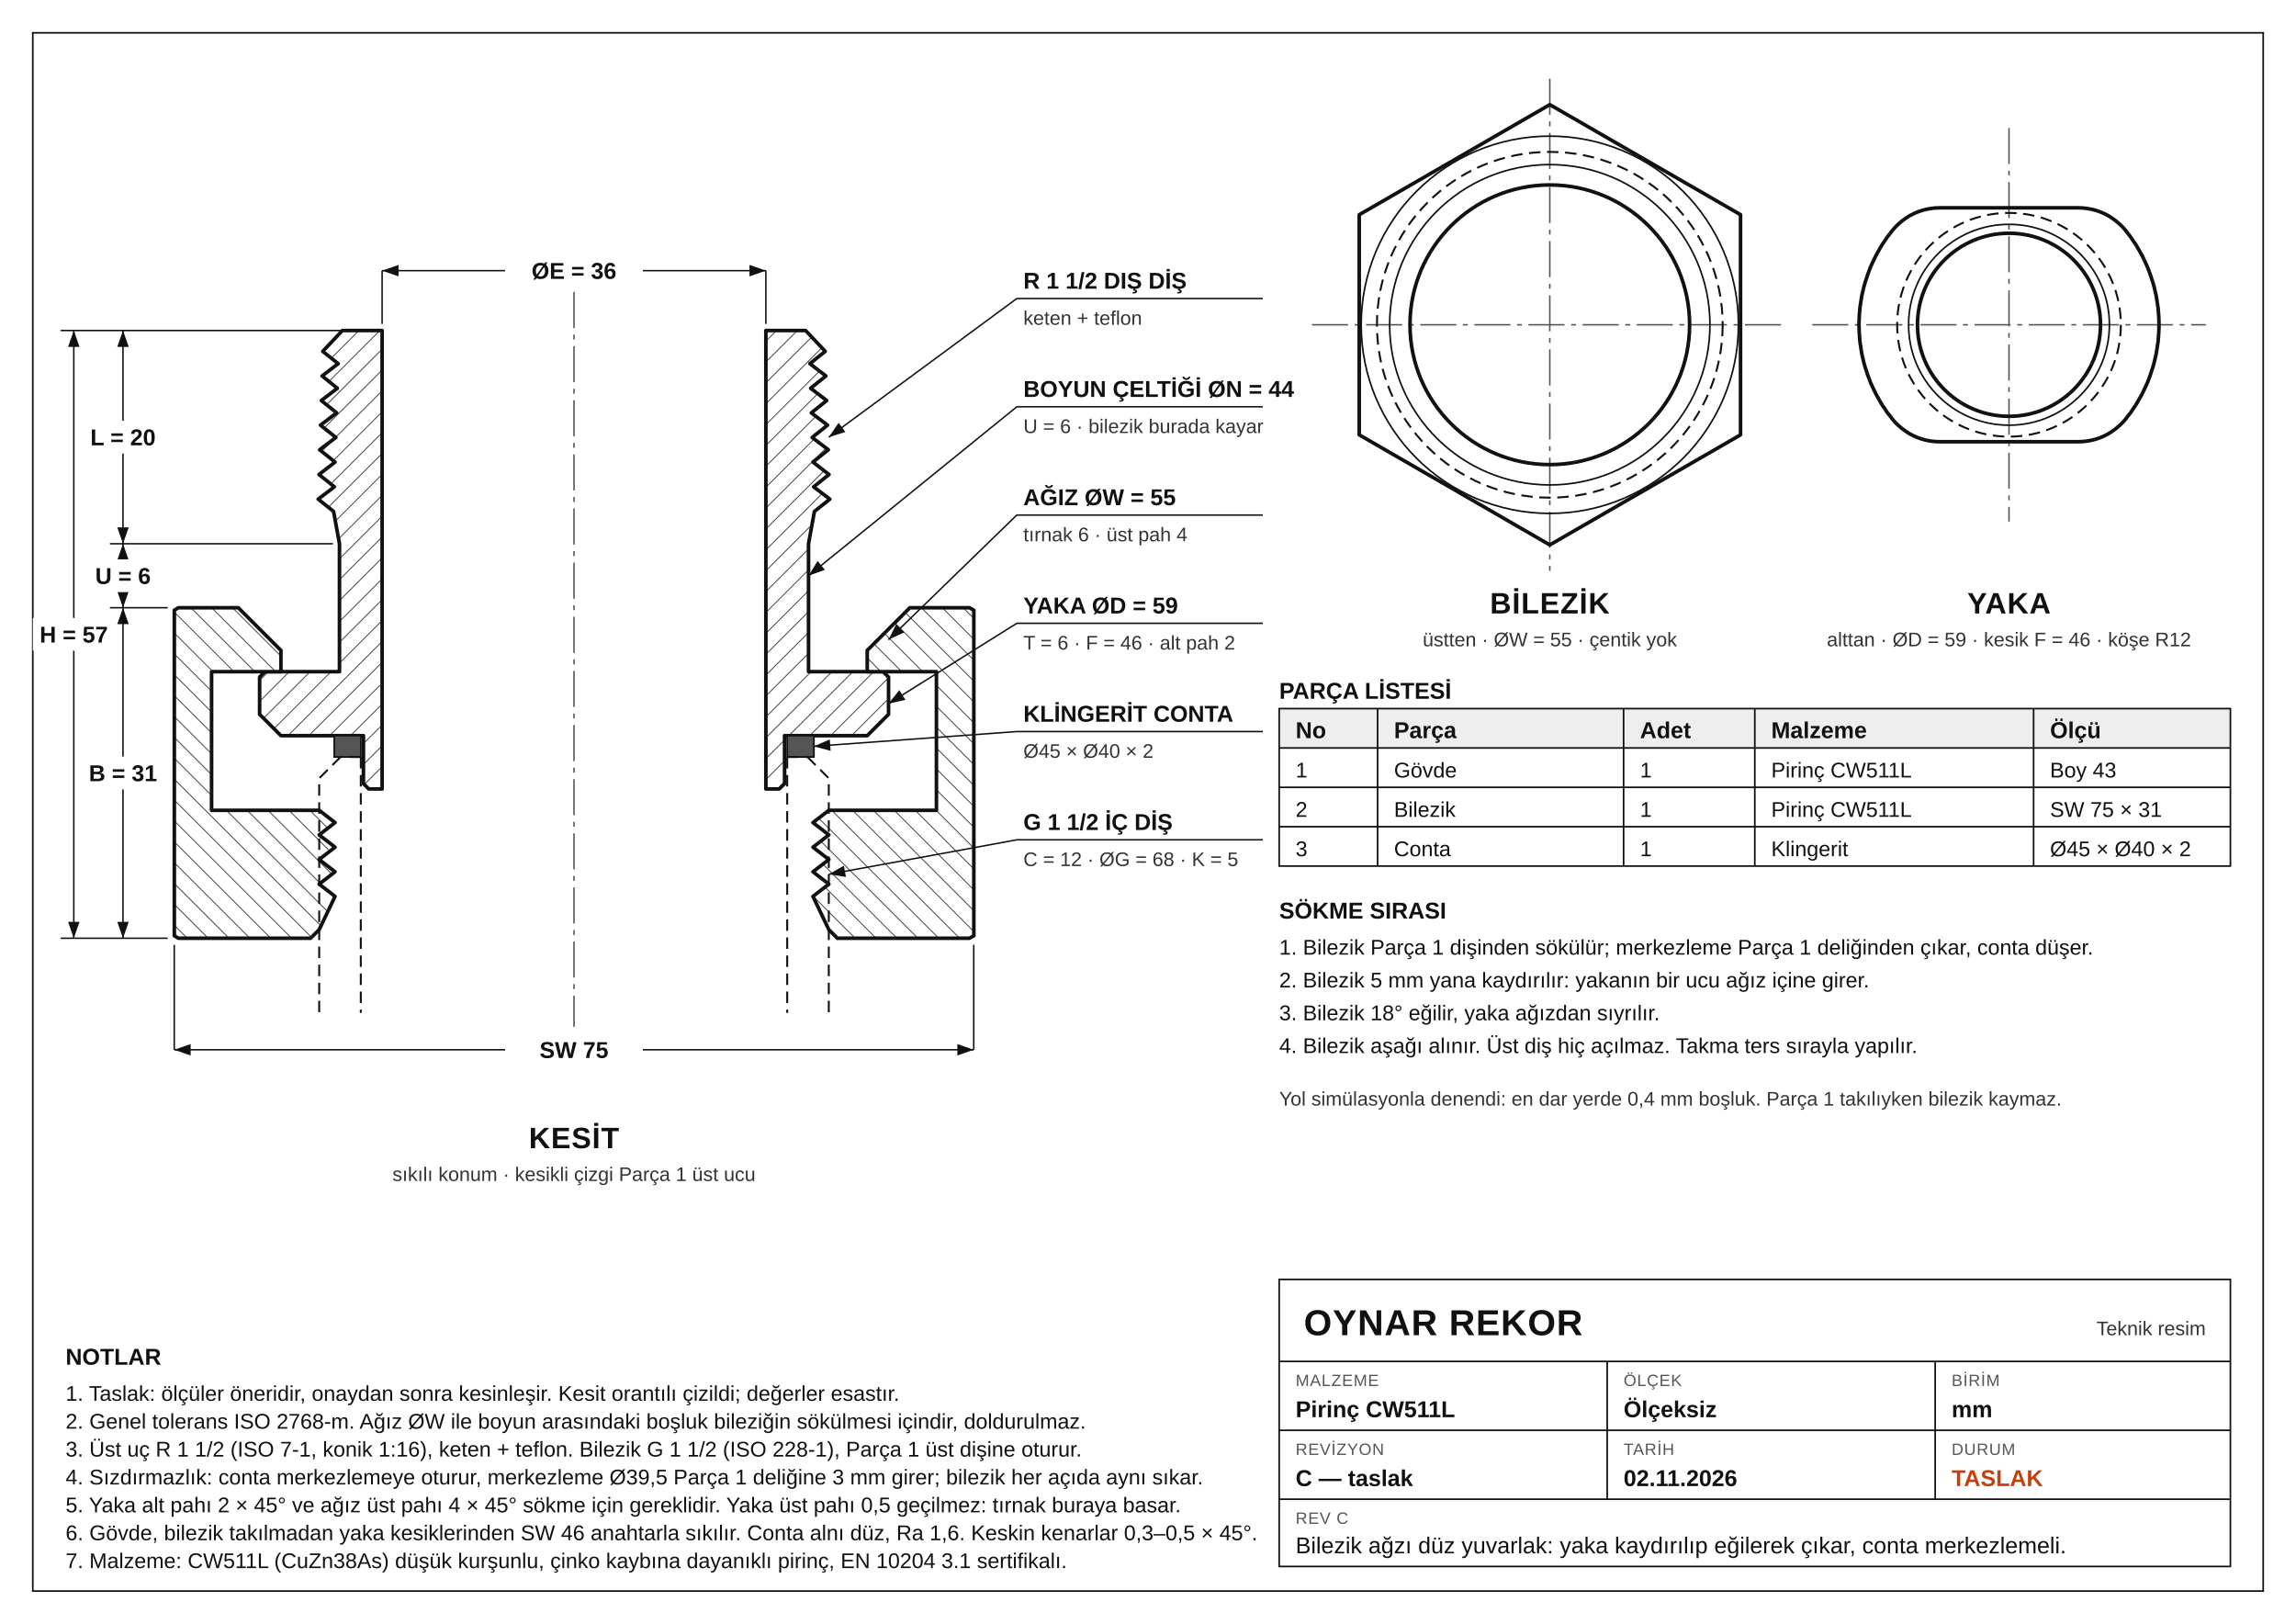
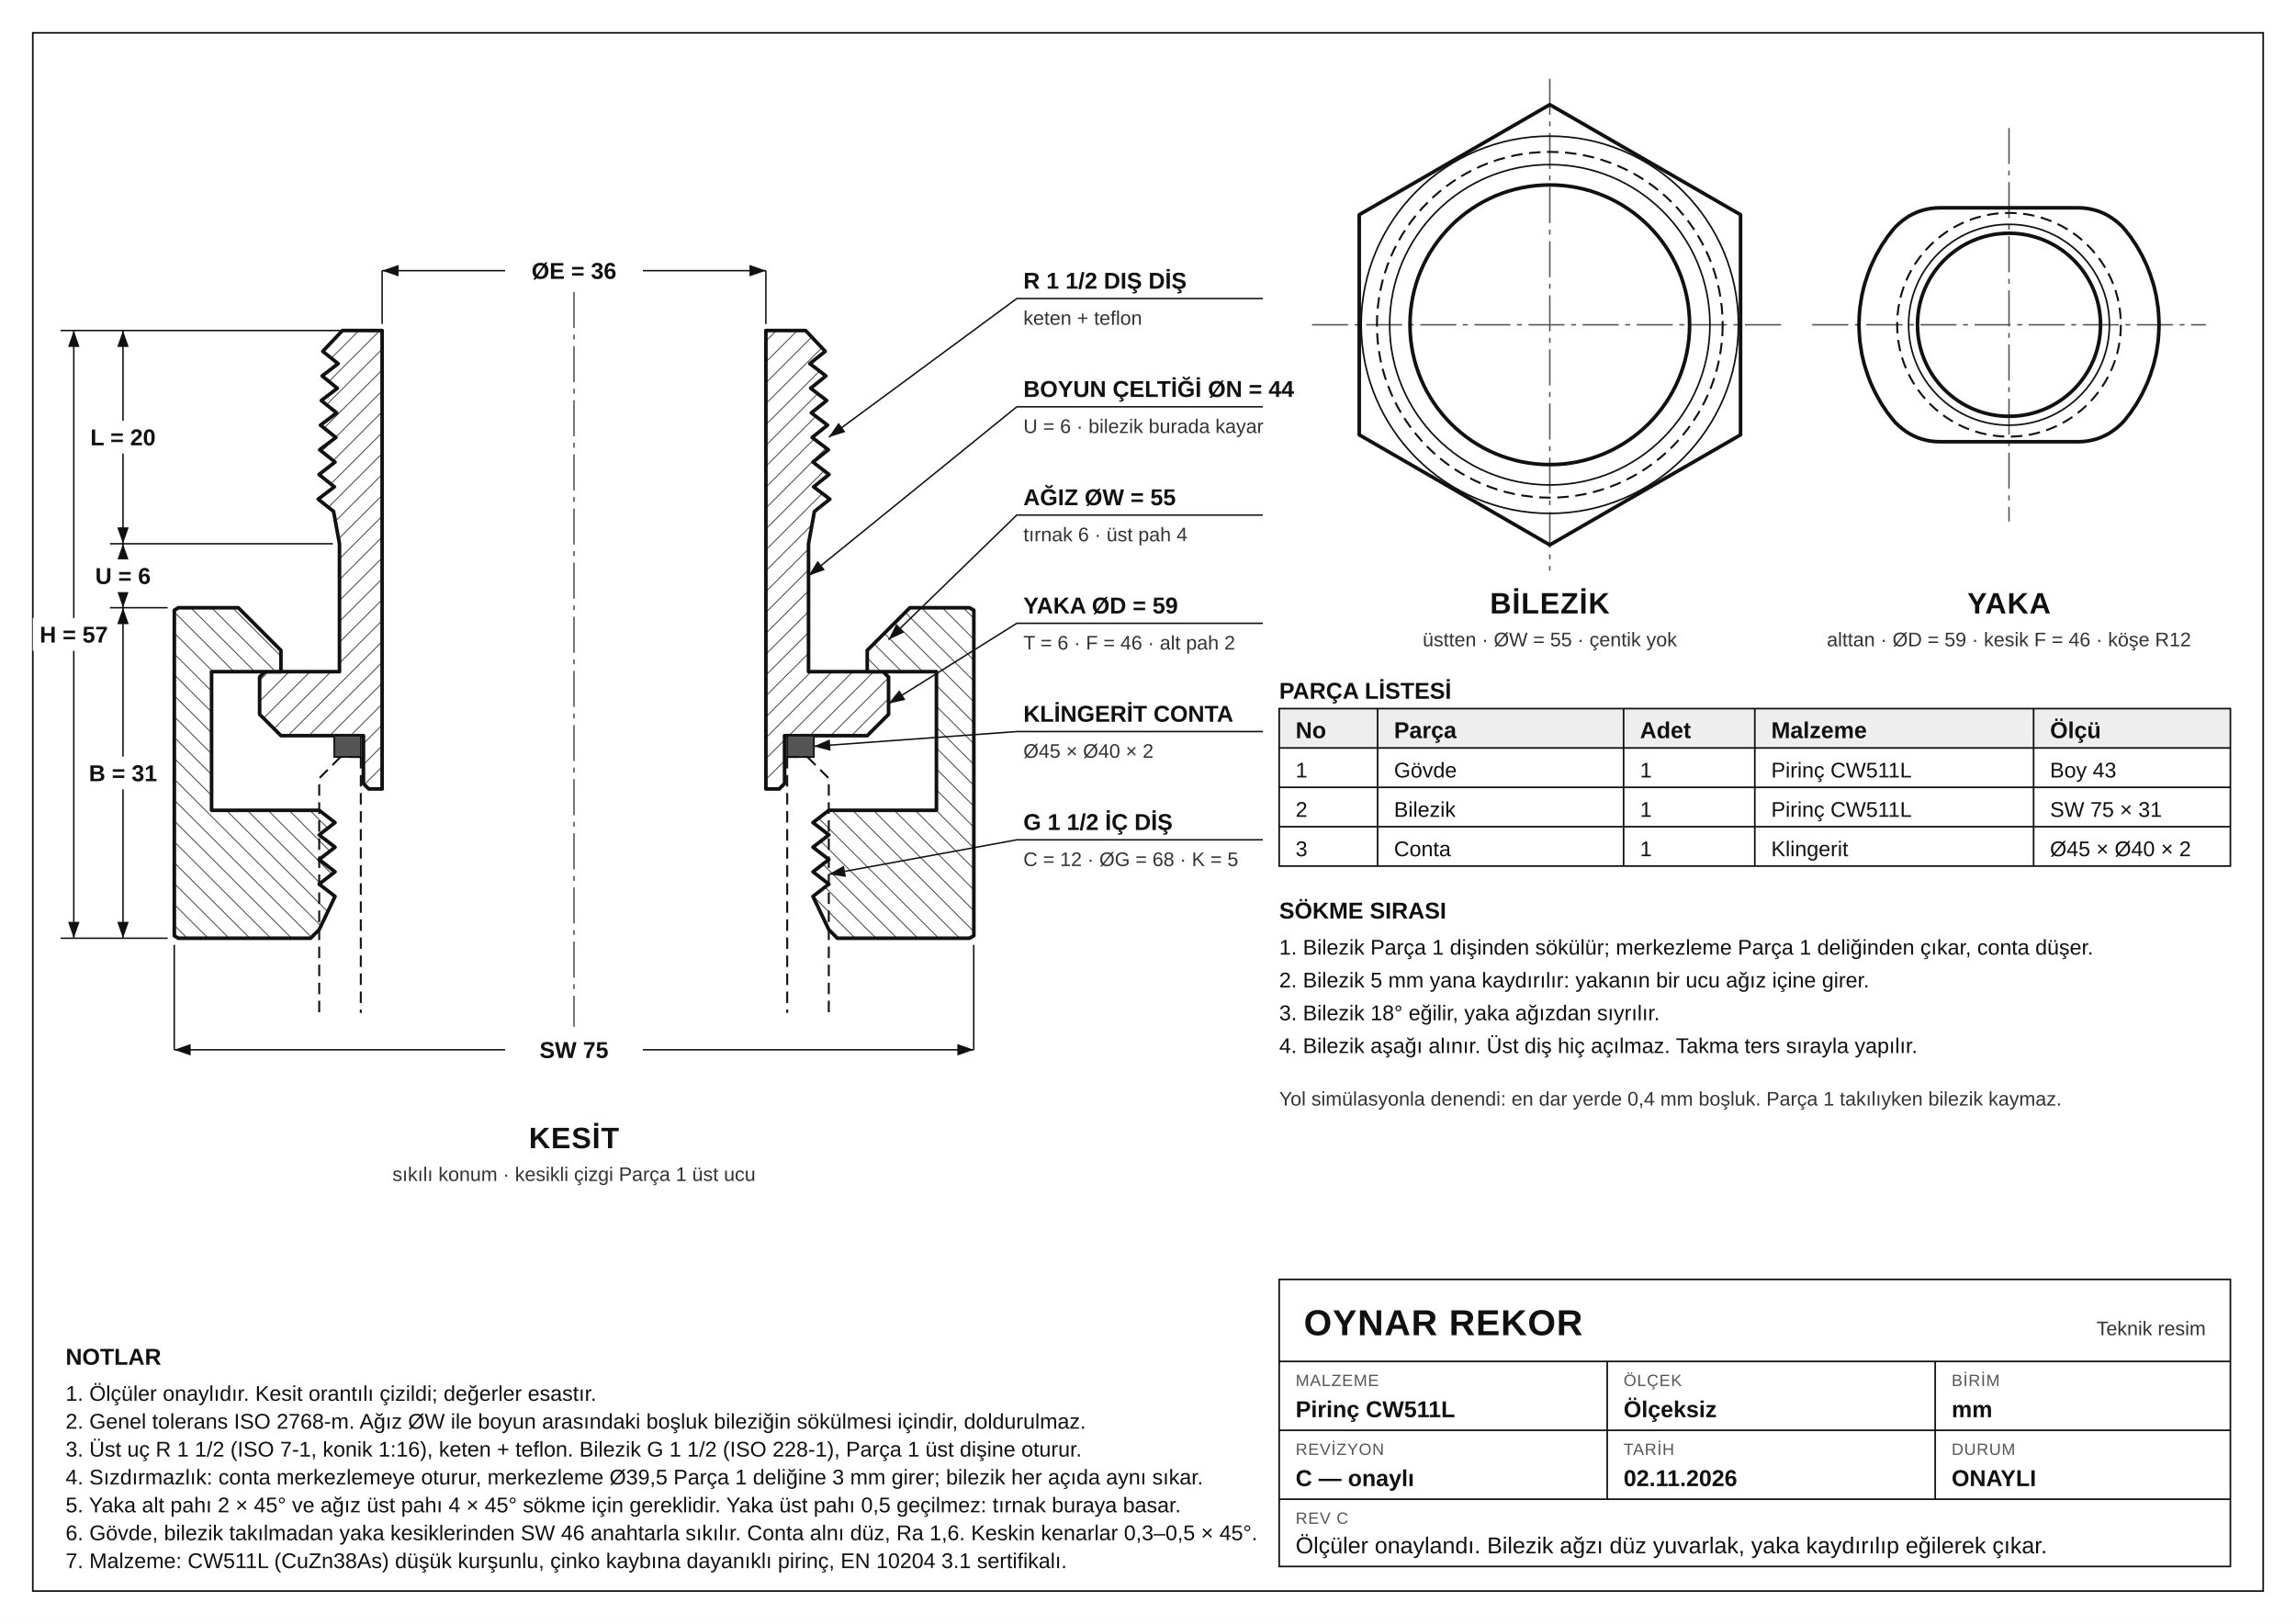
<svg xmlns="http://www.w3.org/2000/svg" viewBox="0 0 1400 990" width="1400" height="990" font-family="Arial, Helvetica, sans-serif">
  <defs>
    <marker id="arr" viewBox="0 0 10 10" refX="10" refY="5" markerWidth="10" markerHeight="10" markerUnits="userSpaceOnUse" orient="auto-start-reverse">
      <path d="M0,1.5 L10,5 L0,8.5 z" fill="#111" />
    </marker>
    <pattern id="h1" width="9" height="9" patternUnits="userSpaceOnUse" patternTransform="rotate(45)">
      <rect width="9" height="9" fill="#fff" />
      <line x1="0" y1="0" x2="0" y2="9" stroke="#111" stroke-width=".8" />
    </pattern>
    <pattern id="h2" width="9" height="9" patternUnits="userSpaceOnUse" patternTransform="rotate(-45)">
      <rect width="9" height="9" fill="#fff" />
      <line x1="0" y1="0" x2="0" y2="9" stroke="#111" stroke-width=".8" />
    </pattern>
    <style>
      .vis{stroke:#111;stroke-width:2.2;stroke-linejoin:round}
      polygon.vis:not([fill]){fill:none}
      .thin{fill:none;stroke:#111;stroke-width:1}
      .hid{fill:none;stroke:#111;stroke-width:1.2;stroke-dasharray:7 4}
      .ctr{fill:none;stroke:#555;stroke-width:0.9;stroke-dasharray:22 4 3 4}
      .dim{fill:none;stroke:#111;stroke-width:0.9}
      .dima{fill:none;stroke:#111;stroke-width:0.9;marker-start:url(#arr);marker-end:url(#arr)}
      .lead{fill:none;stroke:#111;stroke-width:0.9;marker-start:url(#arr)}
      .grid{fill:none;stroke:#111;stroke-width:1}
      .t{font-size:14px;fill:#111}
      .tb{font-size:14px;font-weight:700;fill:#111}
      .ts{font-size:12px;fill:#333}
      .tn{font-size:13px;fill:#111}
      .tl{font-size:10px;fill:#555;letter-spacing:.4px}
      .h{font-size:18px;font-weight:700;fill:#111;letter-spacing:.5px}
      .q{fill:#c2410c}
    </style>
  </defs>
  <rect x="0" y="0" width="1400" height="990" fill="#fff" />
  <rect x="20" y="20" width="1360" height="950" class="grid" stroke-width="1.6" />
  <g>
    <line class="ctr" x1="350" y1="178" x2="350" y2="626" />
    <polygon class="vis" fill="url(#h1)" points="233.0,201.5 208.8,201.5 196.8,214.2 206.2,221.7 196.4,229.2 205.7,236.7 195.9,244.2 205.3,251.7 195.4,259.2 204.8,266.7 194.9,274.2 204.3,281.7 194.5,289.3 203.9,296.8 194.0,304.3 203.4,311.8 207.0,331.5 207.0,409.5 161.5,409.5 158.3,412.8 158.3,435.5 171.3,448.5 221.6,448.5 221.6,477.8 224.9,481.0 233.0,481.0" />
    <polygon class="vis" fill="url(#h2)" points="189.4,572.0 108.8,572.0 106.3,570.5 106.3,372.0 108.8,370.5 145.3,370.5 171.3,396.5 171.3,409.5 129.0,409.5 129.0,494.0 194.6,494.0 204.3,501.5 194.6,509.0 204.3,516.5 194.6,524.0 204.3,531.5 194.6,539.0 204.3,546.5 194.6,566.8" />
    <polygon class="thin" style="fill:#555" points="220.0,461.5 203.8,461.5 203.8,448.5 220.0,448.5" />
    <path class="hid" d="M220 461.5 V617.5 M207.64 461.5 L194.64 474.5 V617.5 M220 461.5 H207.64" />
    <polygon class="vis" fill="url(#h1)" points="467.0,201.5 491.2,201.5 503.2,214.2 493.8,221.7 503.6,229.2 494.3,236.7 504.1,244.2 494.7,251.7 504.6,259.2 495.2,266.7 505.1,274.2 495.7,281.7 505.5,289.3 496.1,296.8 506.0,304.3 496.6,311.8 493.0,331.5 493.0,409.5 538.5,409.5 541.8,412.8 541.8,435.5 528.8,448.5 478.4,448.5 478.4,477.8 475.1,481.0 467.0,481.0" />
    <polygon class="vis" fill="url(#h2)" points="510.6,572.0 591.1,572.0 593.8,570.5 593.8,372.0 591.1,370.5 554.8,370.5 528.8,396.5 528.8,409.5 571.0,409.5 571.0,494.0 505.4,494.0 495.7,501.5 505.4,509.0 495.7,516.5 505.4,524.0 495.7,531.5 505.4,539.0 495.7,546.5 505.4,566.8" />
    <polygon class="thin" style="fill:#555" points="480.0,461.5 496.3,461.5 496.3,448.5 480.0,448.5" />
    <path class="hid" d="M480 461.5 V617.5 M492.36 461.5 L505.36 474.5 V617.5 M480 461.5 H492.36" />
    <line class="dim" x1="207.64" y1="201.5" x2="37" y2="201.5" />
    <line class="dim" x1="203" y1="331.5" x2="67" y2="331.5" />
    <line class="dim" x1="102.25" y1="370.5" x2="67" y2="370.5" />
    <line class="dim" x1="102.25" y1="572" x2="37" y2="572" />
    <line class="dima" x1="75" y1="331.5" x2="75" y2="201.5" />
    <rect x="50" y="256.5" width="50" height="20" fill="#fff" />
    <text class="tb" x="75" y="271.5" text-anchor="middle">L = 20</text>
    <line class="dima" x1="75" y1="370.5" x2="75" y2="331.5" />
    <rect x="50" y="341" width="50" height="20" fill="#fff" />
    <text class="tb" x="75" y="356" text-anchor="middle">U = 6</text>
    <line class="dima" x1="75" y1="572" x2="75" y2="370.5" />
    <rect x="50" y="461.25" width="50" height="20" fill="#fff" />
    <text class="tb" x="75" y="476.25" text-anchor="middle">B = 31</text>
    <line class="dima" x1="45" y1="572" x2="45" y2="201.5" />
    <rect x="20" y="376.75" width="50" height="20" fill="#fff" />
    <text class="tb" x="45" y="391.75" text-anchor="middle">H = 57</text>
    <line class="dim" x1="233" y1="197.5" x2="233" y2="165" />
    <line class="dim" x1="467" y1="197.5" x2="467" y2="165" />
    <line class="dima" x1="233" y1="165" x2="467" y2="165" />
    <rect x="308" y="155" width="84" height="20" fill="#fff" />
    <text class="tb" x="350" y="170" text-anchor="middle">ØE = 36</text>
    <line class="dim" x1="106.25" y1="576" x2="106.25" y2="640" />
    <line class="dim" x1="593.75" y1="576" x2="593.75" y2="640" />
    <line class="dima" x1="106.25" y1="640" x2="593.75" y2="640" />
    <rect x="308" y="630" width="84" height="20" fill="#fff" />
    <text class="tb" x="350" y="645" text-anchor="middle">SW 75</text>
    <polyline class="lead" points="505.36,266.5 620,182 770,182" />
    <text class="tb" x="624" y="176">R 1 1/2 DIŞ DİŞ</text>
    <text class="ts" x="624" y="198">keten + teflon</text>
    <polyline class="lead" points="493,351 620,248 770,248" />
    <text class="tb" x="624" y="242">BOYUN ÇELTİĞİ ØN = 44</text>
    <text class="ts" x="624" y="264">U = 6 · bilezik burada kayar</text>
    <polyline class="lead" points="541.75,390 620,314 770,314" />
    <text class="tb" x="624" y="308">AĞIZ ØW = 55</text>
    <text class="ts" x="624" y="330">tırnak 6 · üst pah 4</text>
    <polyline class="lead" points="541.75,429 620,380 770,380" />
    <text class="tb" x="624" y="374">YAKA ØD = 59</text>
    <text class="ts" x="624" y="396">T = 6 · F = 46 · alt pah 2</text>
    <polyline class="lead" points="496.25,455 620,446 770,446" />
    <text class="tb" x="624" y="440">KLİNGERİT CONTA</text>
    <text class="ts" x="624" y="462">Ø45 × Ø40 × 2</text>
    <polyline class="lead" points="505.36,533 620,512 770,512" />
    <text class="tb" x="624" y="506">G 1 1/2 İÇ DİŞ</text>
    <text class="ts" x="624" y="528">C = 12 · ØG = 68 · K = 5</text>
    <text class="h" x="350" y="700" text-anchor="middle">KESİT</text>
    <text class="ts" x="350" y="720" text-anchor="middle">sıkılı konum · kesikli çizgi Parça 1 üst ucu</text>
  </g>
  <g>
    <line class="ctr" x1="800" y1="198" x2="1090" y2="198" />
    <line class="ctr" x1="945" y1="48" x2="945" y2="348" />
    <polygon class="vis" points="945.0,332.2 1061.3,265.1 1061.3,130.9 945.0,63.8 828.8,130.9 828.8,265.1" />
    <circle class="thin" cx="945" cy="198" r="115.01" />
    <circle class="vis" style="fill:none" cx="945" cy="198" r="85.25" />
    <circle class="thin" cx="945" cy="198" r="97.65" />
    <circle class="hid" cx="945" cy="198" r="105.4" />
    <text class="h" x="945" y="374" text-anchor="middle">BİLEZİK</text>
    <text class="ts" x="945" y="394" text-anchor="middle">üstten · ØW = 55 · çentik yok</text>
    <line class="ctr" x1="1105" y1="198" x2="1345" y2="198" />
    <line class="ctr" x1="1225" y1="78" x2="1225" y2="318" />
    <polygon class="vis" style="fill:none" points="1316.5,198.0 1316.4,200.6 1316.3,203.2 1316.1,205.8 1315.9,208.3 1315.5,210.9 1315.1,213.5 1314.7,216.0 1314.1,218.5 1313.5,221.1 1312.8,223.6 1312.0,226.0 1311.2,228.5 1310.3,230.9 1309.4,233.3 1308.3,235.7 1307.2,238.0 1306.1,240.3 1304.8,242.6 1303.5,244.9 1302.2,247.1 1300.7,249.2 1299.3,251.4 1297.7,253.4 1296.1,255.5 1294.3,257.6 1292.3,259.5 1290.2,261.3 1288.0,262.9 1285.7,264.4 1283.2,265.7 1280.7,266.8 1278.1,267.7 1275.4,268.4 1272.7,268.9 1270.0,269.2 1267.2,269.3 1182.8,269.3 1180.0,269.2 1177.3,268.9 1174.6,268.4 1171.9,267.7 1169.3,266.8 1166.8,265.7 1164.3,264.4 1162.0,262.9 1159.8,261.3 1157.7,259.5 1155.7,257.6 1153.9,255.5 1152.3,253.4 1150.7,251.4 1149.3,249.2 1147.8,247.1 1146.5,244.9 1145.2,242.6 1143.9,240.3 1142.8,238.0 1141.7,235.7 1140.6,233.3 1139.7,230.9 1138.8,228.5 1138.0,226.0 1137.2,223.6 1136.5,221.1 1135.9,218.5 1135.3,216.0 1134.9,213.5 1134.5,210.9 1134.1,208.3 1133.9,205.8 1133.7,203.2 1133.6,200.6 1133.5,198.0 1133.5,198.0 1133.6,195.4 1133.7,192.8 1133.9,190.2 1134.1,187.7 1134.5,185.1 1134.9,182.5 1135.3,180.0 1135.9,177.5 1136.5,174.9 1137.2,172.4 1138.0,170.0 1138.8,167.5 1139.7,165.1 1140.6,162.7 1141.7,160.3 1142.8,158.0 1143.9,155.7 1145.2,153.4 1146.5,151.1 1147.8,148.9 1149.3,146.8 1150.7,144.6 1152.3,142.6 1153.9,140.5 1155.7,138.4 1157.7,136.5 1159.8,134.7 1162.0,133.1 1164.3,131.6 1166.8,130.3 1169.3,129.2 1171.9,128.3 1174.6,127.6 1177.3,127.1 1180.0,126.8 1182.8,126.7 1267.2,126.7 1270.0,126.8 1272.7,127.1 1275.4,127.6 1278.1,128.3 1280.7,129.2 1283.2,130.3 1285.7,131.6 1288.0,133.1 1290.2,134.7 1292.3,136.5 1294.3,138.4 1296.1,140.5 1297.7,142.6 1299.3,144.6 1300.7,146.8 1302.2,148.9 1303.5,151.1 1304.8,153.4 1306.1,155.7 1307.2,158.0 1308.3,160.3 1309.4,162.7 1310.3,165.1 1311.2,167.5 1312.0,170.0 1312.8,172.4 1313.5,174.9 1314.1,177.5 1314.7,180.0 1315.1,182.5 1315.5,185.1 1315.9,187.7 1316.1,190.2 1316.3,192.8 1316.4,195.4 1316.5,198.0" />
    <circle class="thin" cx="1225" cy="198" r="61.225" />
    <circle class="vis" style="fill:none" cx="1225" cy="198" r="55.8" />
    <circle class="hid" cx="1225" cy="198" r="68.2" />
    <text class="h" x="1225" y="374" text-anchor="middle">YAKA</text>
    <text class="ts" x="1225" y="394" text-anchor="middle">alttan · ØD = 59 · kesik F = 46 · köşe R12</text>
  </g>
  <g>
    <text class="tb" x="780" y="426">PARÇA LİSTESİ</text>
    <rect x="780" y="432" width="580" height="24" fill="#eee" />
    <rect x="780" y="432" width="580" height="96" class="grid" />
    <path class="grid" d="M780 456 H1360 M780 480 H1360 M780 504 H1360" />
    <path class="grid" d="M840 432 V528 M990 432 V528 M1070 432 V528 M1240 432 V528" />
    <g class="tb" font-size="13">
      <text x="790" y="450">No</text>
      <text x="850" y="450">Parça</text>
      <text x="1000" y="450">Adet</text>
      <text x="1080" y="450">Malzeme</text>
      <text x="1250" y="450">Ölçü</text>
    </g>
    <g class="tn">
      <text x="790" y="474">1</text>
      <text x="850" y="474">Gövde</text>
      <text x="1000" y="474">1</text>
      <text x="1080" y="474">Pirinç CW511L</text>
      <text x="1250" y="474">Boy 43</text>
      <text x="790" y="498">2</text>
      <text x="850" y="498">Bilezik</text>
      <text x="1000" y="498">1</text>
      <text x="1080" y="498">Pirinç CW511L</text>
      <text x="1250" y="498">SW 75 × 31</text>
      <text x="790" y="522">3</text>
      <text x="850" y="522">Conta</text>
      <text x="1000" y="522">1</text>
      <text x="1080" y="522">Klingerit</text>
      <text x="1250" y="522">Ø45 × Ø40 × 2</text>
    </g>
  </g>
  <g>
    <text class="tb" x="780" y="560">SÖKME SIRASI</text>
    <text class="tn" x="780" y="582">1. Bilezik Parça 1 dişinden sökülür; merkezleme Parça 1 deliğinden çıkar, conta düşer.</text>
    <text class="tn" x="780" y="602">2. Bilezik 5 mm yana kaydırılır: yakanın bir ucu ağız içine girer.</text>
    <text class="tn" x="780" y="622">3. Bilezik 18° eğilir, yaka ağızdan sıyrılır.</text>
    <text class="tn" x="780" y="642">4. Bilezik aşağı alınır. Üst diş hiç açılmaz. Takma ters sırayla yapılır.</text>
    <text class="ts" x="780" y="674">Yol simülasyonla denendi: en dar yerde 0,4 mm boşluk. Parça 1 takılıyken bilezik kaymaz.</text>
  </g>
  <g>
    <text class="tb" x="40" y="832">NOTLAR</text>
-     <text class="tn" x="40" y="854">1. Taslak: ölçüler öneridir, onaydan sonra kesinleşir. Kesit orantılı çizildi; değerler esastır.</text>
+     <text class="tn" x="40" y="854">1. Ölçüler onaylıdır. Kesit orantılı çizildi; değerler esastır.</text>
    <text class="tn" x="40" y="871">2. Genel tolerans ISO 2768-m. Ağız ØW ile boyun arasındaki boşluk bileziğin sökülmesi içindir, doldurulmaz.</text>
    <text class="tn" x="40" y="888">3. Üst uç R 1 1/2 (ISO 7-1, konik 1:16), keten + teflon. Bilezik G 1 1/2 (ISO 228-1), Parça 1 üst dişine oturur.</text>
    <text class="tn" x="40" y="905">4. Sızdırmazlık: conta merkezlemeye oturur, merkezleme Ø39,5 Parça 1 deliğine 3 mm girer; bilezik her açıda aynı sıkar.</text>
    <text class="tn" x="40" y="922">5. Yaka alt pahı 2 × 45° ve ağız üst pahı 4 × 45° sökme için gereklidir. Yaka üst pahı 0,5 geçilmez: tırnak buraya basar.</text>
    <text class="tn" x="40" y="939">6. Gövde, bilezik takılmadan yaka kesiklerinden SW 46 anahtarla sıkılır. Conta alnı düz, Ra 1,6. Keskin kenarlar 0,3–0,5 × 45°.</text>
    <text class="tn" x="40" y="956">7. Malzeme: CW511L (CuZn38As) düşük kurşunlu, çinko kaybına dayanıklı pirinç, EN 10204 3.1 sertifikalı.</text>
  </g>
  <g>
    <rect x="780" y="780" width="580" height="175" class="grid" stroke-width="1.6" />
    <path class="grid" d="M780 830 H1360 M780 872 H1360 M780 914 H1360" />
    <path class="grid" d="M980 830 V914 M1180 830 V914" />
    <text x="795" y="814" font-size="22" font-weight="700" fill="#111" letter-spacing=".5">OYNAR REKOR</text>
    <text class="ts" x="1345" y="814" text-anchor="end">Teknik resim</text>
    <text class="tl" x="790" y="845">MALZEME</text>
    <text class="tb" x="790" y="864">Pirinç CW511L</text>
    <text class="tl" x="990" y="845">ÖLÇEK</text>
    <text class="tb" x="990" y="864">Ölçeksiz</text>
    <text class="tl" x="1190" y="845">BİRİM</text>
    <text class="tb" x="1190" y="864">mm</text>
    <text class="tl" x="790" y="887">REVİZYON</text>
-     <text class="tb" x="790" y="906">C — taslak</text>
+     <text class="tb" x="790" y="906">C — onaylı</text>
    <text class="tl" x="990" y="887">TARİH</text>
    <text class="tb" x="990" y="906">02.11.2026</text>
    <text class="tl" x="1190" y="887">DURUM</text>
-     <text class="tb q" x="1190" y="906">TASLAK</text>
+     <text class="tb" x="1190" y="906">ONAYLI</text>
    <text class="tl" x="790" y="929">REV C</text>
-     <text class="t" x="790" y="947">Bilezik ağzı düz yuvarlak: yaka kaydırılıp eğilerek çıkar, conta merkezlemeli.</text>
+     <text class="t" x="790" y="947">Ölçüler onaylandı. Bilezik ağzı düz yuvarlak, yaka kaydırılıp eğilerek çıkar.</text>
  </g>
</svg>
